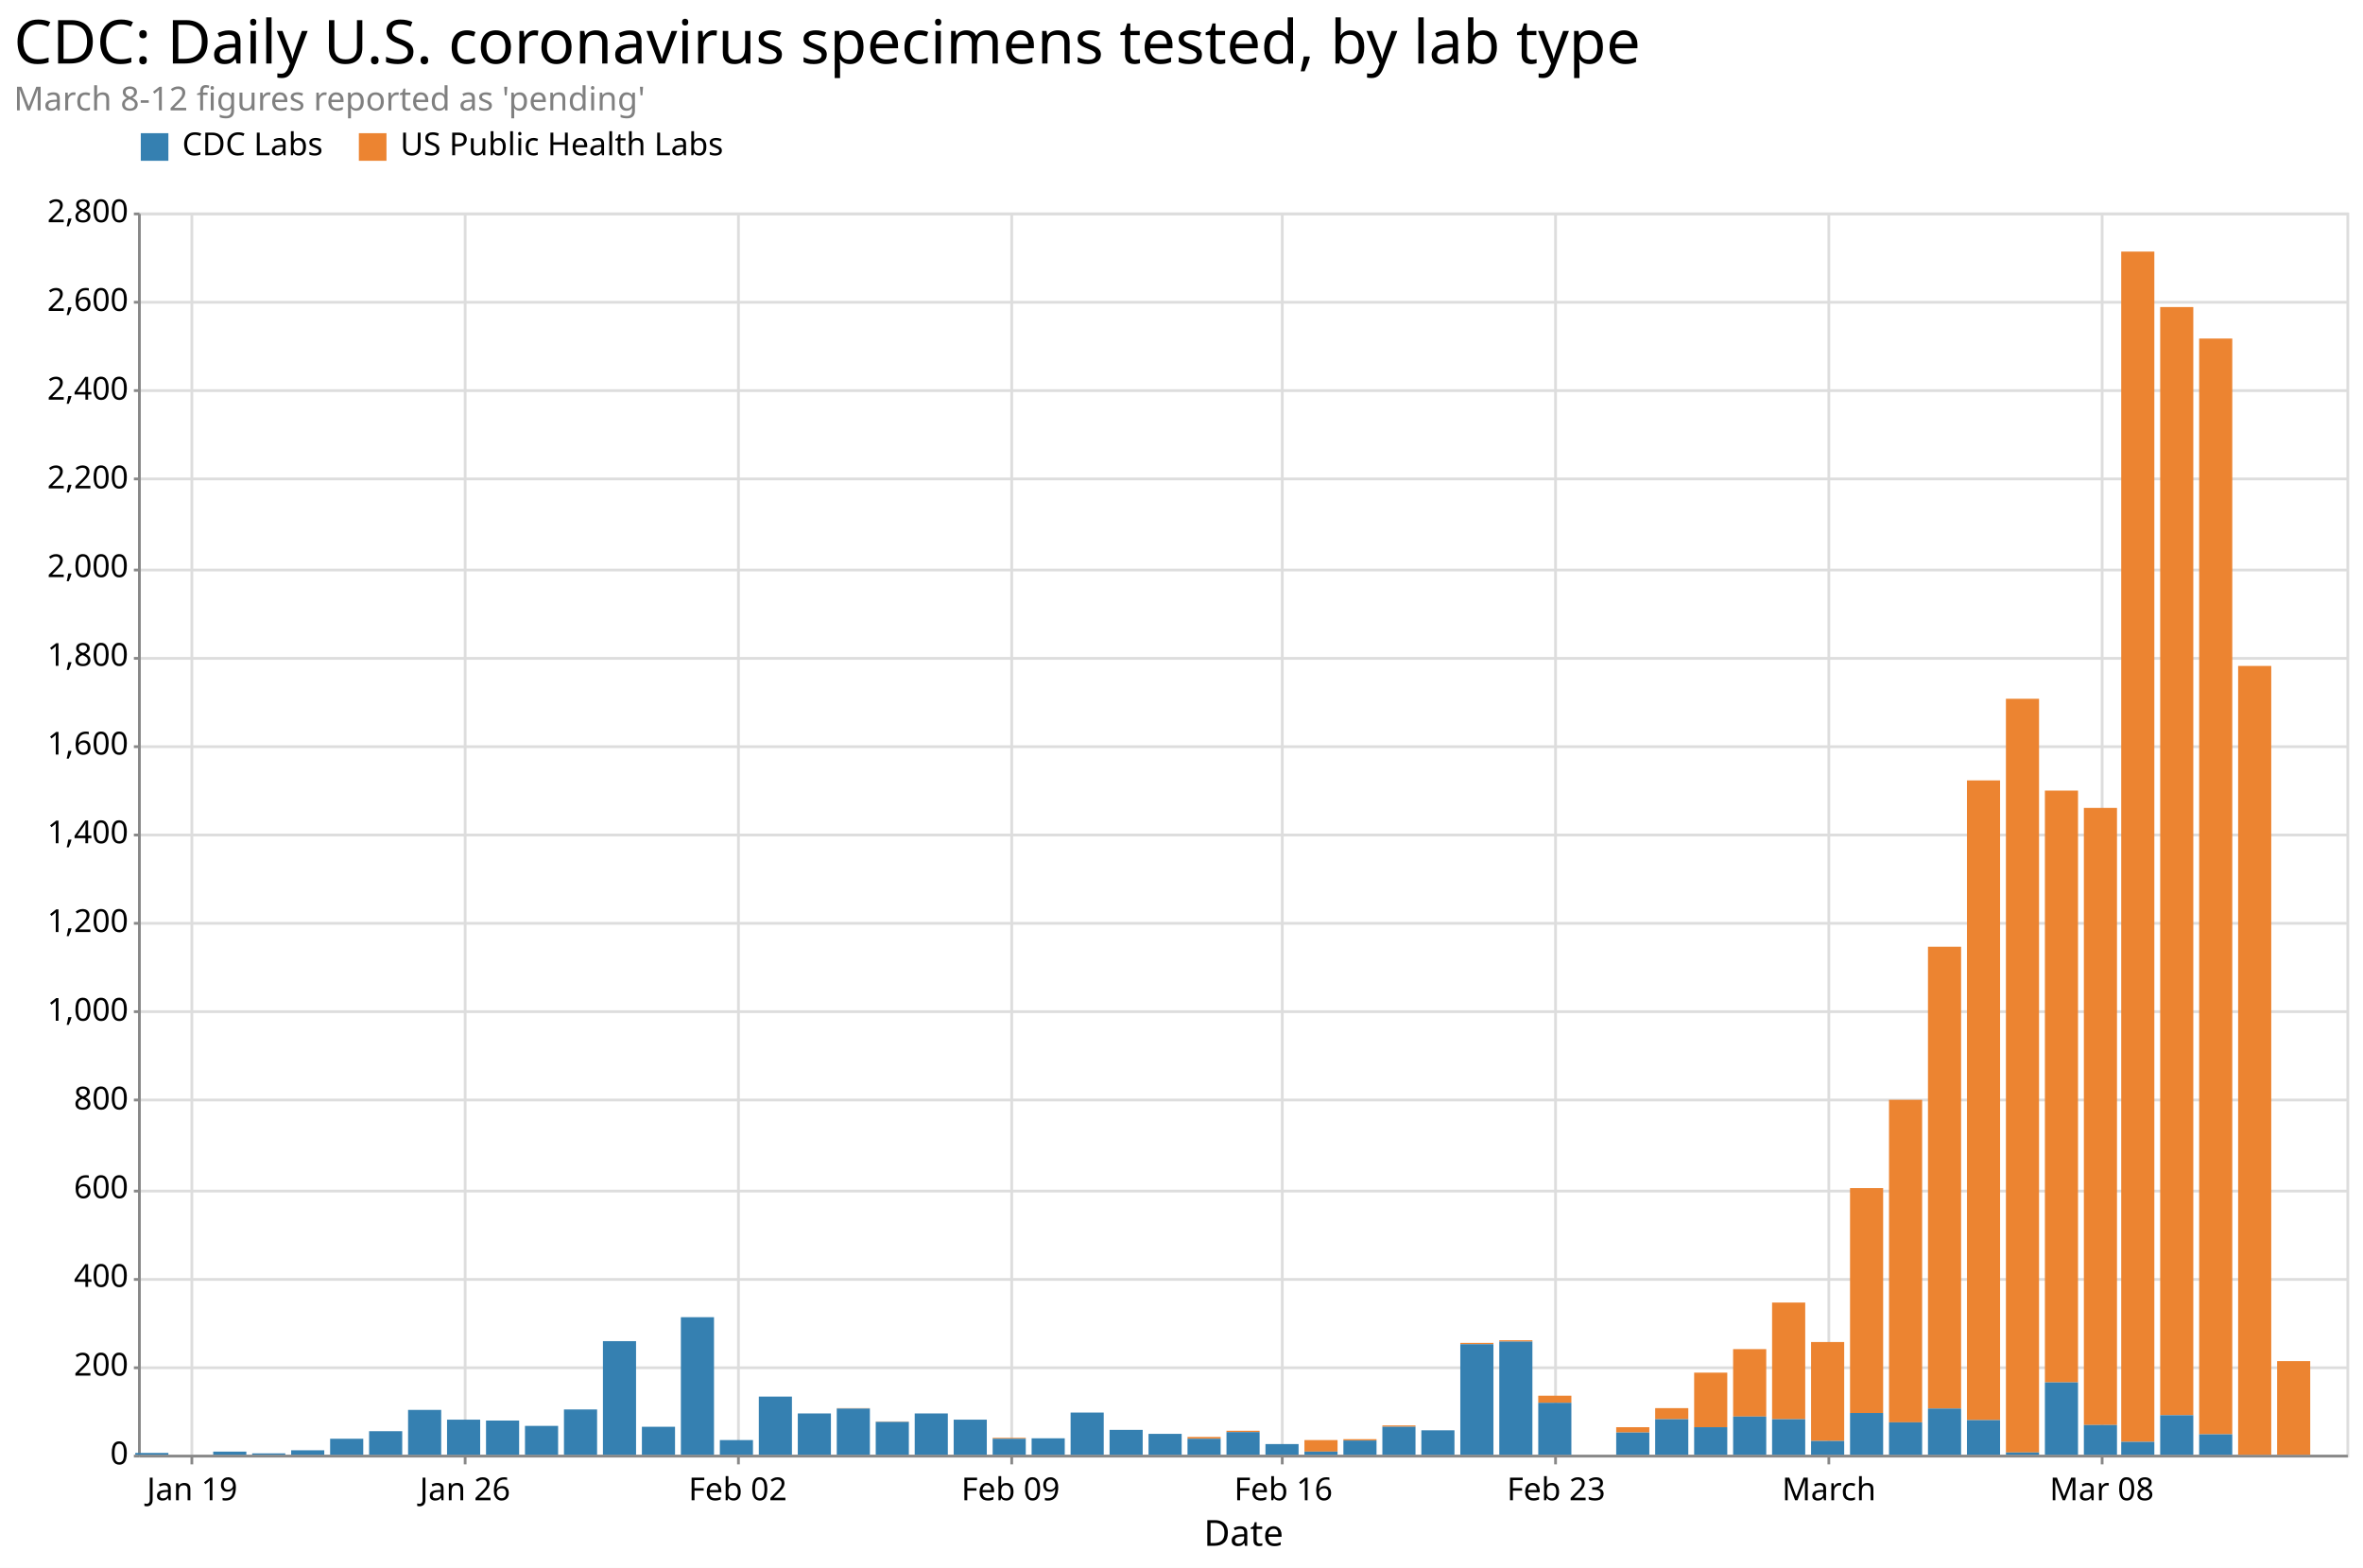
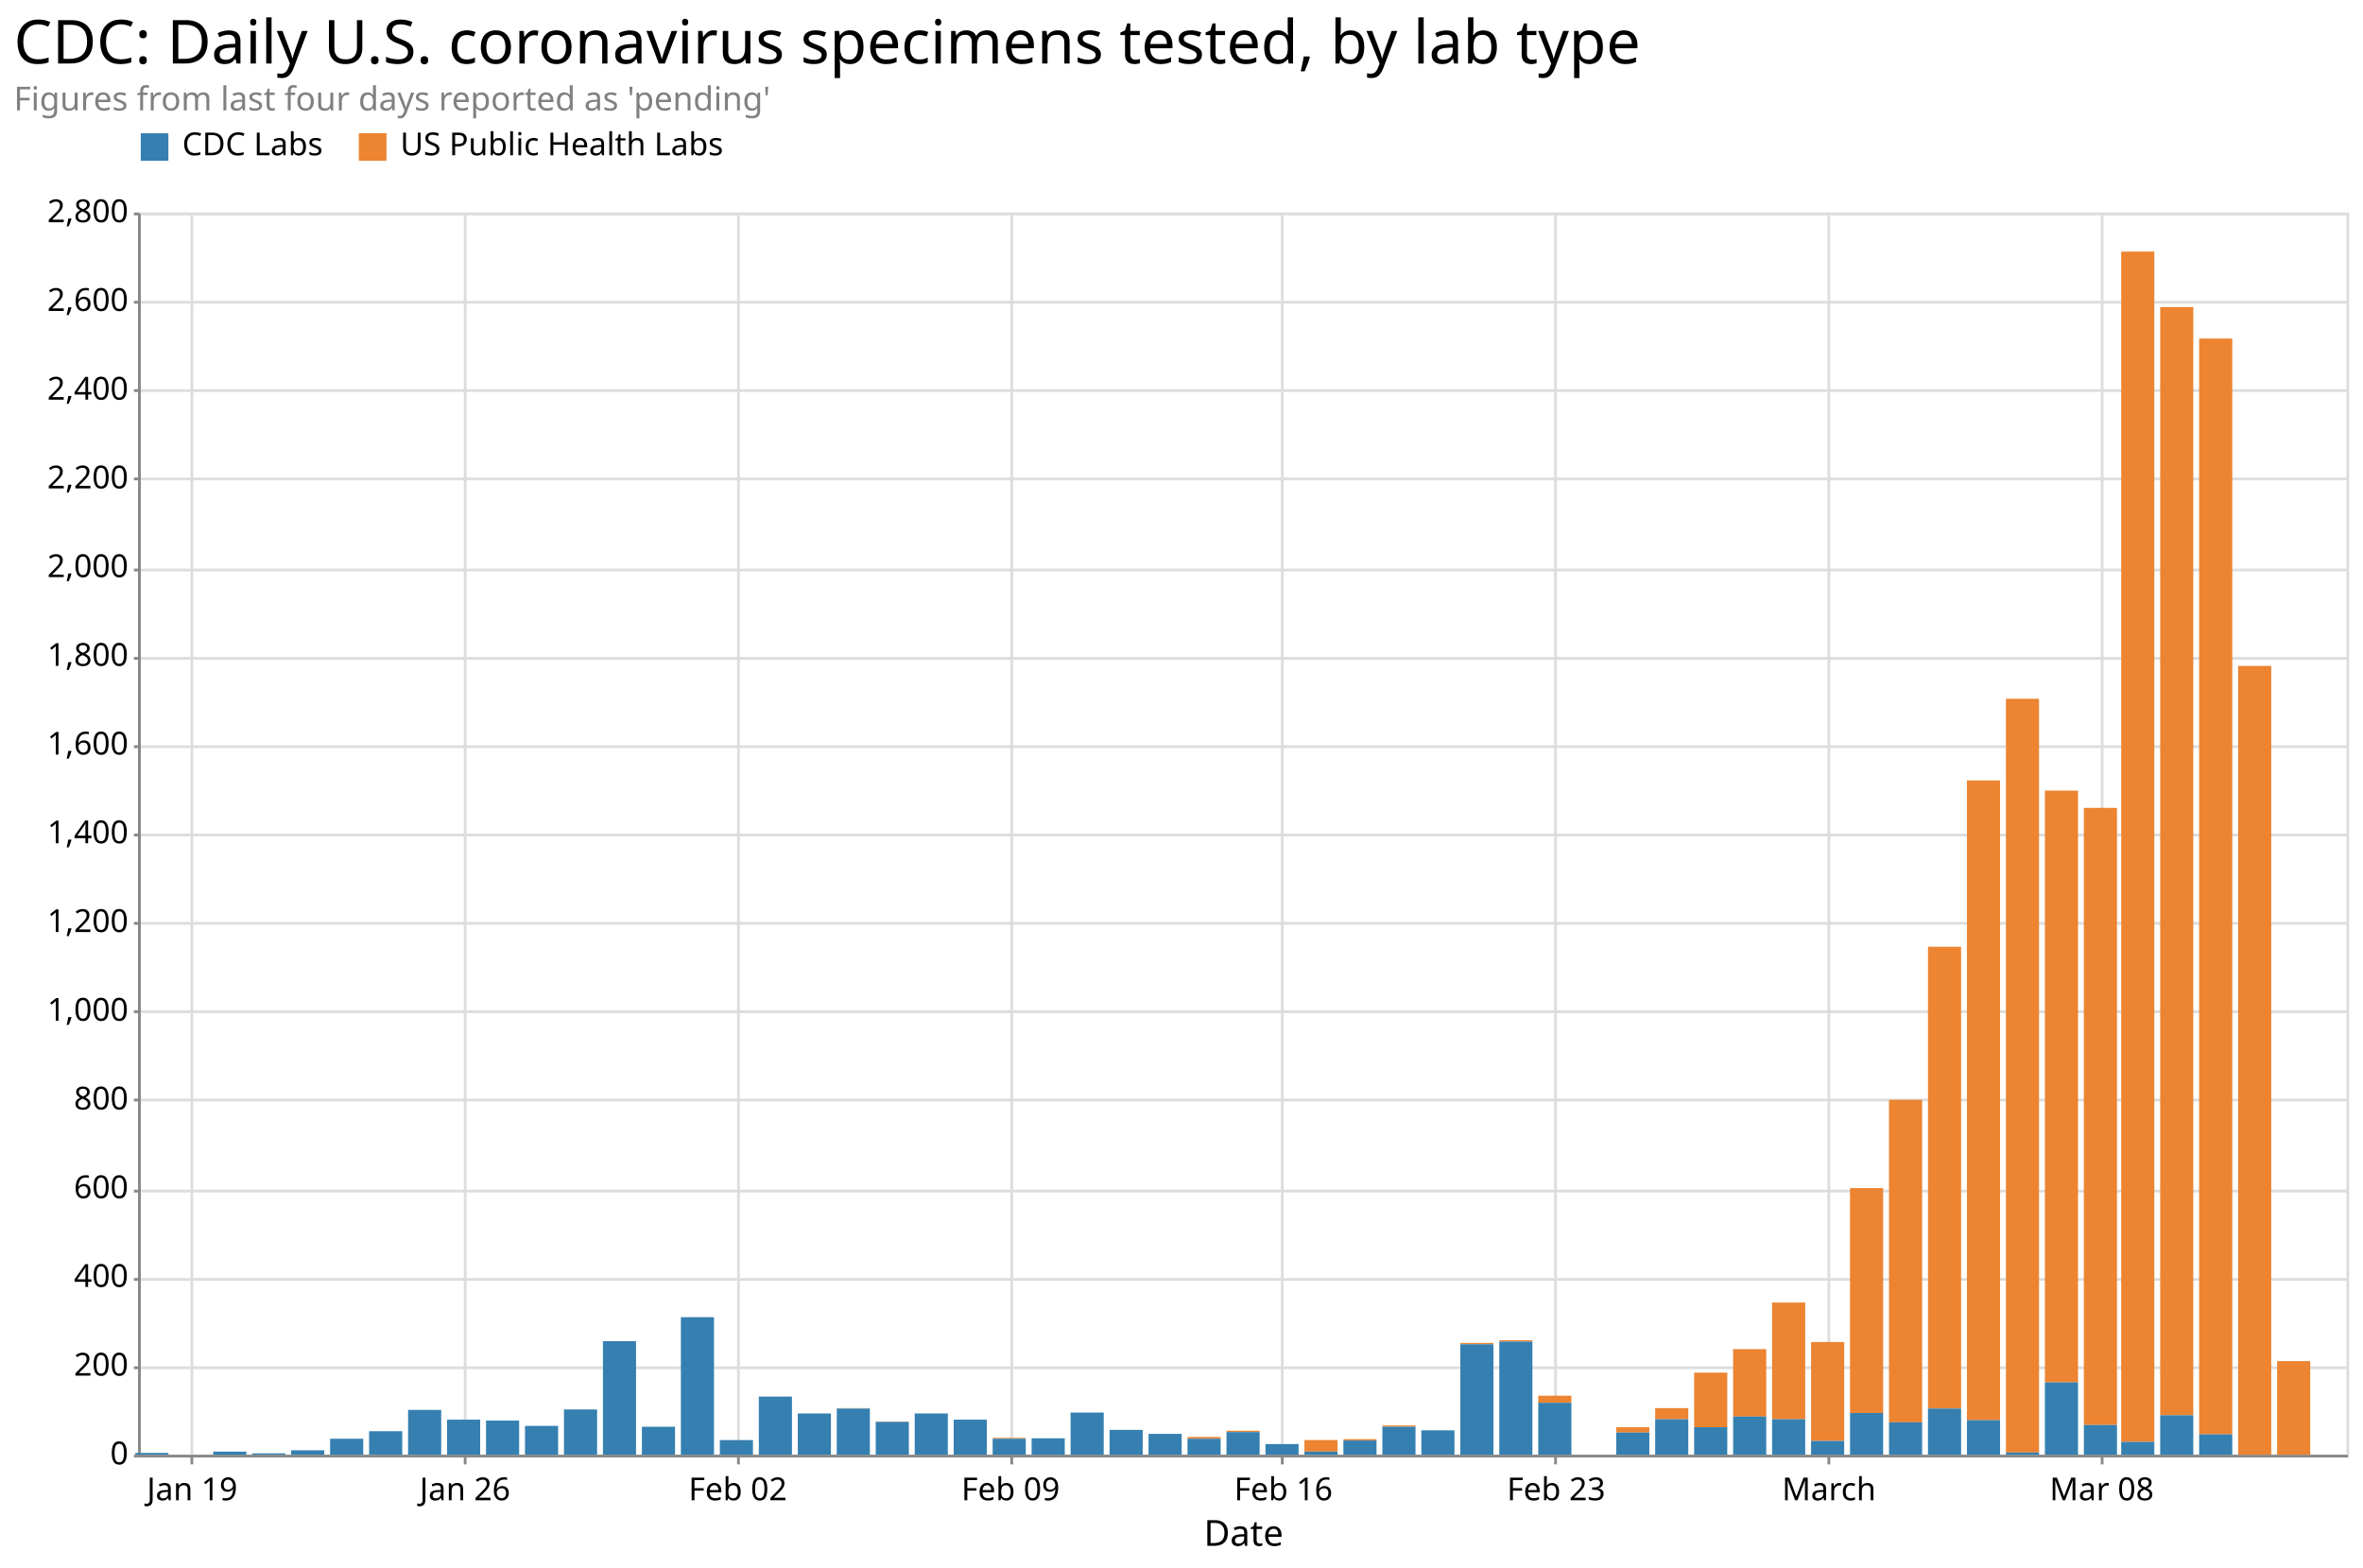
<svg xmlns="http://www.w3.org/2000/svg" class="marks" width="856" height="568" viewBox="0 0 856 568" version="1.1">
  <rect width="856" height="568" style="fill: #ffffff;" />
  <g transform="translate(50,77)">
    <g class="mark-group role-frame root">
      <g transform="translate(0,0)">
        <path class="background" d="M0.5,0.5h800v450h-800Z" style="fill: none; stroke: #ddd;" />
        <g>
          <g class="mark-group role-axis">
            <g transform="translate(0.5,450.5)">
              <path class="background" d="M0,0h0v0h0Z" style="pointer-events: none; fill: none;" />
              <g>
                <g class="mark-rule role-axis-grid" style="pointer-events: none;">
                  <line transform="translate(19,-450)" x2="0" y2="450" style="fill: none; stroke: #ddd; stroke-width: 1; opacity: 1;" />
                  <line transform="translate(118,-450)" x2="0" y2="450" style="fill: none; stroke: #ddd; stroke-width: 1; opacity: 1;" />
                  <line transform="translate(217,-450)" x2="0" y2="450" style="fill: none; stroke: #ddd; stroke-width: 1; opacity: 1;" />
                  <line transform="translate(316,-450)" x2="0" y2="450" style="fill: none; stroke: #ddd; stroke-width: 1; opacity: 1;" />
                  <line transform="translate(414,-450)" x2="0" y2="450" style="fill: none; stroke: #ddd; stroke-width: 1; opacity: 1;" />
                  <line transform="translate(513,-450)" x2="0" y2="450" style="fill: none; stroke: #ddd; stroke-width: 1; opacity: 1;" />
                  <line transform="translate(612,-450)" x2="0" y2="450" style="fill: none; stroke: #ddd; stroke-width: 1; opacity: 1;" />
                  <line transform="translate(711,-450)" x2="0" y2="450" style="fill: none; stroke: #ddd; stroke-width: 1; opacity: 1;" />
                </g>
              </g>
              <path class="foreground" d="" style="pointer-events: none; display: none; fill: none;" />
            </g>
          </g>
          <g class="mark-group role-axis">
            <g transform="translate(0.5,0.5)">
              <path class="background" d="M0,0h0v0h0Z" style="pointer-events: none; fill: none;" />
              <g>
                <g class="mark-rule role-axis-grid" style="pointer-events: none;">
                  <line transform="translate(0,450)" x2="800" y2="0" style="fill: none; stroke: #ddd; stroke-width: 1; opacity: 1;" />
                  <line transform="translate(0,418)" x2="800" y2="0" style="fill: none; stroke: #ddd; stroke-width: 1; opacity: 1;" />
                  <line transform="translate(0,386)" x2="800" y2="0" style="fill: none; stroke: #ddd; stroke-width: 1; opacity: 1;" />
                  <line transform="translate(0,354)" x2="800" y2="0" style="fill: none; stroke: #ddd; stroke-width: 1; opacity: 1;" />
                  <line transform="translate(0,321)" x2="800" y2="0" style="fill: none; stroke: #ddd; stroke-width: 1; opacity: 1;" />
                  <line transform="translate(0,289)" x2="800" y2="0" style="fill: none; stroke: #ddd; stroke-width: 1; opacity: 1;" />
                  <line transform="translate(0,257)" x2="800" y2="0" style="fill: none; stroke: #ddd; stroke-width: 1; opacity: 1;" />
                  <line transform="translate(0,225)" x2="800" y2="0" style="fill: none; stroke: #ddd; stroke-width: 1; opacity: 1;" />
                  <line transform="translate(0,193)" x2="800" y2="0" style="fill: none; stroke: #ddd; stroke-width: 1; opacity: 1;" />
                  <line transform="translate(0,161)" x2="800" y2="0" style="fill: none; stroke: #ddd; stroke-width: 1; opacity: 1;" />
                  <line transform="translate(0,129)" x2="800" y2="0" style="fill: none; stroke: #ddd; stroke-width: 1; opacity: 1;" />
                  <line transform="translate(0,96)" x2="800" y2="0" style="fill: none; stroke: #ddd; stroke-width: 1; opacity: 1;" />
                  <line transform="translate(0,64)" x2="800" y2="0" style="fill: none; stroke: #ddd; stroke-width: 1; opacity: 1;" />
                  <line transform="translate(0,32)" x2="800" y2="0" style="fill: none; stroke: #ddd; stroke-width: 1; opacity: 1;" />
                  <line transform="translate(0,0)" x2="800" y2="0" style="fill: none; stroke: #ddd; stroke-width: 1; opacity: 1;" />
                </g>
              </g>
              <path class="foreground" d="" style="pointer-events: none; display: none; fill: none;" />
            </g>
          </g>
          <g class="mark-group role-axis">
            <g transform="translate(0.5,450.5)">
              <path class="background" d="M0,0h0v0h0Z" style="pointer-events: none; fill: none;" />
              <g>
                <g class="mark-rule role-axis-tick" style="pointer-events: none;">
                  <line transform="translate(19,0)" x2="0" y2="3" style="fill: none; stroke: #888; stroke-width: 1; opacity: 1;" />
                  <line transform="translate(118,0)" x2="0" y2="3" style="fill: none; stroke: #888; stroke-width: 1; opacity: 1;" />
                  <line transform="translate(217,0)" x2="0" y2="3" style="fill: none; stroke: #888; stroke-width: 1; opacity: 1;" />
                  <line transform="translate(316,0)" x2="0" y2="3" style="fill: none; stroke: #888; stroke-width: 1; opacity: 1;" />
                  <line transform="translate(414,0)" x2="0" y2="3" style="fill: none; stroke: #888; stroke-width: 1; opacity: 1;" />
                  <line transform="translate(513,0)" x2="0" y2="3" style="fill: none; stroke: #888; stroke-width: 1; opacity: 1;" />
                  <line transform="translate(612,0)" x2="0" y2="3" style="fill: none; stroke: #888; stroke-width: 1; opacity: 1;" />
                  <line transform="translate(711,0)" x2="0" y2="3" style="fill: none; stroke: #888; stroke-width: 1; opacity: 1;" />
                </g>
                <g class="mark-text role-axis-label" style="pointer-events: none;">
                  <text text-anchor="middle" transform="translate(19.11765,16)" style="font-family: Benton Gothic, sans; font-size: 11.5px; font-weight: normal; fill: #000; opacity: 1;">Jan 19</text>
                  <text text-anchor="middle" transform="translate(117.9412,16)" style="font-family: Benton Gothic, sans; font-size: 11.5px; font-weight: normal; fill: #000; opacity: 1;">Jan 26</text>
                  <text text-anchor="middle" transform="translate(216.7647,16)" style="font-family: Benton Gothic, sans; font-size: 11.5px; font-weight: normal; fill: #000; opacity: 1;">Feb 02</text>
                  <text text-anchor="middle" transform="translate(315.5882,16)" style="font-family: Benton Gothic, sans; font-size: 11.5px; font-weight: normal; fill: #000; opacity: 1;">Feb 09</text>
                  <text text-anchor="middle" transform="translate(414.4118,16)" style="font-family: Benton Gothic, sans; font-size: 11.5px; font-weight: normal; fill: #000; opacity: 1;">Feb 16</text>
                  <text text-anchor="middle" transform="translate(513.2353,16)" style="font-family: Benton Gothic, sans; font-size: 11.5px; font-weight: normal; fill: #000; opacity: 1;">Feb 23</text>
                  <text text-anchor="middle" transform="translate(612.0588,16)" style="font-family: Benton Gothic, sans; font-size: 11.5px; font-weight: normal; fill: #000; opacity: 1;">March</text>
                  <text text-anchor="middle" transform="translate(710.8824,16)" style="font-family: Benton Gothic, sans; font-size: 11.5px; font-weight: normal; fill: #000; opacity: 1;">Mar 08</text>
                </g>
                <g class="mark-rule role-axis-domain" style="pointer-events: none;">
                  <line transform="translate(0,0)" x2="800" y2="0" style="fill: none; stroke: #888; stroke-width: 1; opacity: 1;" />
                </g>
                <g class="mark-text role-axis-title" style="pointer-events: none;">
                  <text text-anchor="middle" transform="translate(400,32.5)" style="font-family: Benton Gothic Bold, sans; font-size: 13px; font-weight: normal; fill: #000; opacity: 1;">Date</text>
                </g>
              </g>
              <path class="foreground" d="" style="pointer-events: none; display: none; fill: none;" />
            </g>
          </g>
          <g class="mark-group role-axis">
            <g transform="translate(0.5,0.5)">
              <path class="background" d="M0,0h0v0h0Z" style="pointer-events: none; fill: none;" />
              <g>
                <g class="mark-rule role-axis-tick" style="pointer-events: none;">
                  <line transform="translate(0,450)" x2="-2" y2="0" style="fill: none; stroke: #888; stroke-width: 1; opacity: 1;" />
                  <line transform="translate(0,418)" x2="-2" y2="0" style="fill: none; stroke: #888; stroke-width: 1; opacity: 1;" />
                  <line transform="translate(0,386)" x2="-2" y2="0" style="fill: none; stroke: #888; stroke-width: 1; opacity: 1;" />
                  <line transform="translate(0,354)" x2="-2" y2="0" style="fill: none; stroke: #888; stroke-width: 1; opacity: 1;" />
                  <line transform="translate(0,321)" x2="-2" y2="0" style="fill: none; stroke: #888; stroke-width: 1; opacity: 1;" />
                  <line transform="translate(0,289)" x2="-2" y2="0" style="fill: none; stroke: #888; stroke-width: 1; opacity: 1;" />
                  <line transform="translate(0,257)" x2="-2" y2="0" style="fill: none; stroke: #888; stroke-width: 1; opacity: 1;" />
                  <line transform="translate(0,225)" x2="-2" y2="0" style="fill: none; stroke: #888; stroke-width: 1; opacity: 1;" />
                  <line transform="translate(0,193)" x2="-2" y2="0" style="fill: none; stroke: #888; stroke-width: 1; opacity: 1;" />
                  <line transform="translate(0,161)" x2="-2" y2="0" style="fill: none; stroke: #888; stroke-width: 1; opacity: 1;" />
                  <line transform="translate(0,129)" x2="-2" y2="0" style="fill: none; stroke: #888; stroke-width: 1; opacity: 1;" />
                  <line transform="translate(0,96)" x2="-2" y2="0" style="fill: none; stroke: #888; stroke-width: 1; opacity: 1;" />
                  <line transform="translate(0,64)" x2="-2" y2="0" style="fill: none; stroke: #888; stroke-width: 1; opacity: 1;" />
                  <line transform="translate(0,32)" x2="-2" y2="0" style="fill: none; stroke: #888; stroke-width: 1; opacity: 1;" />
                  <line transform="translate(0,0)" x2="-2" y2="0" style="fill: none; stroke: #888; stroke-width: 1; opacity: 1;" />
                </g>
                <g class="mark-text role-axis-label" style="pointer-events: none;">
                  <text text-anchor="end" transform="translate(-4,453)" style="font-family: Benton Gothic, sans; font-size: 11.5px; font-weight: normal; fill: #000; opacity: 1;">0</text>
                  <text text-anchor="end" transform="translate(-4,420.8571)" style="font-family: Benton Gothic, sans; font-size: 11.5px; font-weight: normal; fill: #000; opacity: 1;">200</text>
                  <text text-anchor="end" transform="translate(-4,388.7143)" style="font-family: Benton Gothic, sans; font-size: 11.5px; font-weight: normal; fill: #000; opacity: 1;">400</text>
                  <text text-anchor="end" transform="translate(-4,356.5714)" style="font-family: Benton Gothic, sans; font-size: 11.5px; font-weight: normal; fill: #000; opacity: 1;">600</text>
                  <text text-anchor="end" transform="translate(-4,324.4286)" style="font-family: Benton Gothic, sans; font-size: 11.5px; font-weight: normal; fill: #000; opacity: 1;">800</text>
                  <text text-anchor="end" transform="translate(-4,292.2857)" style="font-family: Benton Gothic, sans; font-size: 11.5px; font-weight: normal; fill: #000; opacity: 1;">1,000</text>
                  <text text-anchor="end" transform="translate(-4,260.1429)" style="font-family: Benton Gothic, sans; font-size: 11.5px; font-weight: normal; fill: #000; opacity: 1;">1,200</text>
                  <text text-anchor="end" transform="translate(-4,228)" style="font-family: Benton Gothic, sans; font-size: 11.5px; font-weight: normal; fill: #000; opacity: 1;">1,400</text>
                  <text text-anchor="end" transform="translate(-4,195.8571)" style="font-family: Benton Gothic, sans; font-size: 11.5px; font-weight: normal; fill: #000; opacity: 1;">1,600</text>
                  <text text-anchor="end" transform="translate(-4,163.7143)" style="font-family: Benton Gothic, sans; font-size: 11.5px; font-weight: normal; fill: #000; opacity: 1;">1,800</text>
                  <text text-anchor="end" transform="translate(-4,131.5714)" style="font-family: Benton Gothic, sans; font-size: 11.5px; font-weight: normal; fill: #000; opacity: 1;">2,000</text>
                  <text text-anchor="end" transform="translate(-4,99.42857)" style="font-family: Benton Gothic, sans; font-size: 11.5px; font-weight: normal; fill: #000; opacity: 1;">2,200</text>
                  <text text-anchor="end" transform="translate(-4,67.28571)" style="font-family: Benton Gothic, sans; font-size: 11.5px; font-weight: normal; fill: #000; opacity: 1;">2,400</text>
                  <text text-anchor="end" transform="translate(-4,35.14286)" style="font-family: Benton Gothic, sans; font-size: 11.5px; font-weight: normal; fill: #000; opacity: 1;">2,600</text>
                  <text text-anchor="end" transform="translate(-4,3)" style="font-family: Benton Gothic, sans; font-size: 11.5px; font-weight: normal; fill: #000; opacity: 1;">2,800</text>
                </g>
                <g class="mark-rule role-axis-domain" style="pointer-events: none;">
                  <line transform="translate(0,450)" x2="0" y2="-450" style="fill: none; stroke: #888; stroke-width: 1; opacity: 1;" />
                </g>
              </g>
              <path class="foreground" d="" style="pointer-events: none; display: none; fill: none;" />
            </g>
          </g>
          <g class="mark-rect role-mark marks">
            <path d="M-1,449.357h12v0h-12Z" style="fill: #ec8431;" />
            <path d="M13.118,450h12v0h-12Z" style="fill: #ec8431;" />
            <path d="M27.235,448.875h12v0h-12Z" style="fill: #ec8431;" />
            <path d="M41.353,449.518h12v0h-12Z" style="fill: #ec8431;" />
            <path d="M55.471,448.393h12v0h-12Z" style="fill: #ec8431;" />
            <path d="M69.588,444.214h12v0h-12Z" style="fill: #ec8431;" />
            <path d="M83.706,441.482h12v0h-12Z" style="fill: #ec8431;" />
            <path d="M97.824,433.768h12v0h-12Z" style="fill: #ec8431;" />
            <path d="M111.941,437.304h12v0h-12Z" style="fill: #ec8431;" />
            <path d="M126.059,437.625h12v0h-12Z" style="fill: #ec8431;" />
            <path d="M140.176,439.554h12v0h-12Z" style="fill: #ec8431;" />
            <path d="M154.294,433.607h12v0h-12Z" style="fill: #ec8431;" />
            <path d="M168.412,408.857h12v0h-12Z" style="fill: #ec8431;" />
            <path d="M182.529,439.875h12v0h-12Z" style="fill: #ec8431;" />
            <path d="M196.647,400.179h12v0h-12Z" style="fill: #ec8431;" />
            <path d="M210.765,444.696h12v0h-12Z" style="fill: #ec8431;" />
            <path d="M224.882,428.946h12v0h-12Z" style="fill: #ec8431;" />
            <path d="M239,435.054h12v0h-12Z" style="fill: #ec8431;" />
            <path d="M253.118,433.125h12v0.161h-12Z" style="fill: #ec8431;" />
            <path d="M267.235,437.946h12v0.161h-12Z" style="fill: #ec8431;" />
            <path d="M281.353,435.054h12v0h-12Z" style="fill: #ec8431;" />
            <path d="M295.471,437.304h12v0h-12Z" style="fill: #ec8431;" />
            <path d="M309.588,443.893h12v0.321h-12Z" style="fill: #ec8431;" />
            <path d="M323.706,444.054h12v0h-12Z" style="fill: #ec8431;" />
            <path d="M337.824,434.732h12v0h-12Z" style="fill: #ec8431;" />
            <path d="M351.941,441h12v0h-12Z" style="fill: #ec8431;" />
            <path d="M366.059,442.446h12v0h-12Z" style="fill: #ec8431;" />
            <path d="M380.176,443.571h12v0.643h-12Z" style="fill: #ec8431;" />
            <path d="M394.294,441.321h12v0.482h-12Z" style="fill: #ec8431;" />
            <path d="M408.412,446.143h12v0h-12Z" style="fill: #ec8431;" />
            <path d="M422.529,444.696h12v4.179h-12Z" style="fill: #ec8431;" />
            <path d="M436.647,444.375h12v0.482h-12Z" style="fill: #ec8431;" />
            <path d="M450.765,439.393h12v0.482h-12Z" style="fill: #ec8431;" />
            <path d="M464.882,441.161h12v0h-12Z" style="fill: #ec8431;" />
            <path d="M479,409.5h12v0.482h-12Z" style="fill: #ec8431;" />
            <path d="M493.118,408.536h12v0.482h-12Z" style="fill: #ec8431;" />
            <path d="M507.235,428.625h12v2.571h-12Z" style="fill: #ec8431;" />
            <path d="M535.471,440.036h12v1.929h-12Z" style="fill: #ec8431;" />
            <path d="M549.588,433.125h12v4.018h-12Z" style="fill: #ec8431;" />
            <path d="M563.706,420.268h12v19.768h-12Z" style="fill: #ec8431;" />
            <path d="M577.824,411.75h12v24.429h-12Z" style="fill: #ec8431;" />
            <path d="M591.941,394.875h12v42.268h-12Z" style="fill: #ec8431;" />
            <path d="M606.059,409.179h12v35.839h-12Z" style="fill: #ec8431;" />
            <path d="M620.176,353.411h12v81.482h-12Z" style="fill: #ec8431;" />
            <path d="M634.294,321.429h12v116.839h-12Z" style="fill: #ec8431;" />
            <path d="M648.412,265.982h12v167.304h-12Z" style="fill: #ec8431;" />
            <path d="M662.529,205.714h12v231.75h-12Z" style="fill: #ec8431;" />
            <path d="M676.647,176.143h12v273.054h-12Z" style="fill: #ec8431;" />
            <path d="M690.765,209.411h12v214.393h-12Z" style="fill: #ec8431;" />
            <path d="M704.882,215.679h12v223.554h-12Z" style="fill: #ec8431;" />
            <path d="M718.412,14.143h12v431.196h-12Z" style="fill: #ec8431;" />
            <path d="M732.529,34.232h12v401.464h-12Z" style="fill: #ec8431;" />
            <path d="M746.647,45.643h12v396.964h-12Z" style="fill: #ec8431;" />
            <path d="M760.765,164.25h12v285.75h-12Z" style="fill: #ec8431;" />
            <path d="M774.882,416.089h12v33.911h-12Z" style="fill: #ec8431;" />
            <path d="M789,450h12v0h-12Z" style="fill: #ec8431;" />
            <path d="M-1,449.357h12v0.643h-12Z" style="fill: #3580b1;" />
            <path d="M13.118,450h12v0h-12Z" style="fill: #3580b1;" />
            <path d="M27.235,448.875h12v1.125h-12Z" style="fill: #3580b1;" />
            <path d="M41.353,449.518h12v0.482h-12Z" style="fill: #3580b1;" />
            <path d="M55.471,448.393h12v1.607h-12Z" style="fill: #3580b1;" />
            <path d="M69.588,444.214h12v5.786h-12Z" style="fill: #3580b1;" />
            <path d="M83.706,441.482h12v8.518h-12Z" style="fill: #3580b1;" />
            <path d="M97.824,433.768h12v16.232h-12Z" style="fill: #3580b1;" />
            <path d="M111.941,437.304h12v12.696h-12Z" style="fill: #3580b1;" />
            <path d="M126.059,437.625h12v12.375h-12Z" style="fill: #3580b1;" />
            <path d="M140.176,439.554h12v10.446h-12Z" style="fill: #3580b1;" />
            <path d="M154.294,433.607h12v16.393h-12Z" style="fill: #3580b1;" />
            <path d="M168.412,408.857h12v41.143h-12Z" style="fill: #3580b1;" />
            <path d="M182.529,439.875h12v10.125h-12Z" style="fill: #3580b1;" />
            <path d="M196.647,400.179h12v49.821h-12Z" style="fill: #3580b1;" />
            <path d="M210.765,444.696h12v5.304h-12Z" style="fill: #3580b1;" />
            <path d="M224.882,428.946h12v21.054h-12Z" style="fill: #3580b1;" />
            <path d="M239,435.054h12v14.946h-12Z" style="fill: #3580b1;" />
            <path d="M253.118,433.286h12v16.714h-12Z" style="fill: #3580b1;" />
            <path d="M267.235,438.107h12v11.893h-12Z" style="fill: #3580b1;" />
            <path d="M281.353,435.054h12v14.946h-12Z" style="fill: #3580b1;" />
            <path d="M295.471,437.304h12v12.696h-12Z" style="fill: #3580b1;" />
            <path d="M309.588,444.214h12v5.786h-12Z" style="fill: #3580b1;" />
            <path d="M323.706,444.054h12v5.946h-12Z" style="fill: #3580b1;" />
            <path d="M337.824,434.732h12v15.268h-12Z" style="fill: #3580b1;" />
            <path d="M351.941,441h12v9h-12Z" style="fill: #3580b1;" />
            <path d="M366.059,442.446h12v7.554h-12Z" style="fill: #3580b1;" />
            <path d="M380.176,444.214h12v5.786h-12Z" style="fill: #3580b1;" />
            <path d="M394.294,441.804h12v8.196h-12Z" style="fill: #3580b1;" />
            <path d="M408.412,446.143h12v3.857h-12Z" style="fill: #3580b1;" />
            <path d="M422.529,448.875h12v1.125h-12Z" style="fill: #3580b1;" />
            <path d="M436.647,444.857h12v5.143h-12Z" style="fill: #3580b1;" />
            <path d="M450.765,439.875h12v10.125h-12Z" style="fill: #3580b1;" />
            <path d="M464.882,441.161h12v8.839h-12Z" style="fill: #3580b1;" />
            <path d="M479,409.982h12v40.018h-12Z" style="fill: #3580b1;" />
            <path d="M493.118,409.018h12v40.982h-12Z" style="fill: #3580b1;" />
            <path d="M507.235,431.196h12v18.804h-12Z" style="fill: #3580b1;" />
            <path d="M535.471,441.964h12v8.036h-12Z" style="fill: #3580b1;" />
            <path d="M549.588,437.143h12v12.857h-12Z" style="fill: #3580b1;" />
            <path d="M563.706,440.036h12v9.964h-12Z" style="fill: #3580b1;" />
            <path d="M577.824,436.179h12v13.821h-12Z" style="fill: #3580b1;" />
            <path d="M591.941,437.143h12v12.857h-12Z" style="fill: #3580b1;" />
            <path d="M606.059,445.018h12v4.982h-12Z" style="fill: #3580b1;" />
            <path d="M620.176,434.893h12v15.107h-12Z" style="fill: #3580b1;" />
            <path d="M634.294,438.268h12v11.732h-12Z" style="fill: #3580b1;" />
            <path d="M648.412,433.286h12v16.714h-12Z" style="fill: #3580b1;" />
            <path d="M662.529,437.464h12v12.536h-12Z" style="fill: #3580b1;" />
            <path d="M676.647,449.196h12v0.804h-12Z" style="fill: #3580b1;" />
            <path d="M690.765,423.804h12v26.196h-12Z" style="fill: #3580b1;" />
            <path d="M704.882,439.232h12v10.768h-12Z" style="fill: #3580b1;" />
            <path d="M718.412,445.339h12v4.661h-12Z" style="fill: #3580b1;" />
            <path d="M732.529,435.696h12v14.304h-12Z" style="fill: #3580b1;" />
            <path d="M746.647,442.607h12v7.393h-12Z" style="fill: #3580b1;" />
            <path d="M760.765,450h12v0h-12Z" style="fill: #3580b1;" />
            <path d="M774.882,450h12v0h-12Z" style="fill: #3580b1;" />
            <path d="M789,450h12v0h-12Z" style="fill: #3580b1;" />
          </g>
          <g class="mark-group role-legend">
            <g transform="translate(0,-30)">
              <path class="background" d="M0,0h215v12h-215Z" style="pointer-events: none; fill: none;" />
              <g>
                <g class="mark-group role-legend-entry">
                  <g transform="translate(0,0)">
                    <path class="background" d="M0,0h0v0h0Z" style="pointer-events: none; fill: none;" />
                    <g>
                      <g class="mark-group role-scope">
                        <g transform="translate(0,0.25)">
                          <path class="background" d="M0,0h68.98v11.5h-68.98Z" style="pointer-events: none; fill: none; opacity: 1;" />
                          <g>
                            <g class="mark-symbol role-legend-symbol" style="pointer-events: none;">
                              <path transform="translate(6,6)" d="M-5,-5h10v10h-10Z" style="fill: #3580b1; stroke-width: 1.5; opacity: 1;" />
                            </g>
                            <g class="mark-text role-legend-label" style="pointer-events: none;">
                              <text text-anchor="start" transform="translate(16,9)" style="font-family: Benton Gothic, sans; font-size: 11.5px; fill: #000; opacity: 1;">CDC Labs</text>
                            </g>
                          </g>
                          <path class="foreground" d="" style="pointer-events: none; display: none; fill: none;" />
                        </g>
                        <g transform="translate(79,0.25)">
                          <path class="background" d="M0,0h135.542v11.5h-135.542Z" style="pointer-events: none; fill: none; opacity: 1;" />
                          <g>
                            <g class="mark-symbol role-legend-symbol" style="pointer-events: none;">
                              <path transform="translate(6,6)" d="M-5,-5h10v10h-10Z" style="fill: #ec8431; stroke-width: 1.5; opacity: 1;" />
                            </g>
                            <g class="mark-text role-legend-label" style="pointer-events: none;">
                              <text text-anchor="start" transform="translate(16,9)" style="font-family: Benton Gothic, sans; font-size: 11.5px; fill: #000; opacity: 1;">US Public Health Labs</text>
                            </g>
                          </g>
                          <path class="foreground" d="" style="pointer-events: none; display: none; fill: none;" />
                        </g>
                      </g>
                    </g>
                    <path class="foreground" d="" style="pointer-events: none; display: none; fill: none;" />
                  </g>
                </g>
              </g>
              <path class="foreground" d="" style="pointer-events: none; display: none; fill: none;" />
            </g>
          </g>
          <g class="mark-group role-title">
            <g transform="translate(-45,-71)">
              <path class="background" d="M0,0h0v0h0Z" style="pointer-events: none; fill: none;" />
              <g>
                <g class="mark-text role-title-text" style="pointer-events: none;">
                  <text text-anchor="start" transform="translate(0,17)" style="font-family: Benton Gothic Bold, sans; font-size: 22px; font-weight: normal; fill: black; opacity: 1;">CDC: Daily U.S. coronavirus specimens tested, by lab type</text>
                </g>
                <g class="mark-text role-title-subtitle" style="pointer-events: none;">
-                   <text text-anchor="start" transform="translate(0,34)" style="font-family: sans-serif; font-size: 12px; fill: gray; opacity: 1;">March 8-12 figures reported as 'pending'</text>
+                   <text text-anchor="start" transform="translate(0,34)" style="font-family: sans-serif; font-size: 12px; fill: gray; opacity: 1;">Figures from last four days reported as 'pending'</text>
                </g>
              </g>
              <path class="foreground" d="" style="pointer-events: none; display: none; fill: none;" />
            </g>
          </g>
        </g>
        <path class="foreground" d="" style="display: none; fill: none;" />
      </g>
    </g>
  </g>
</svg>
